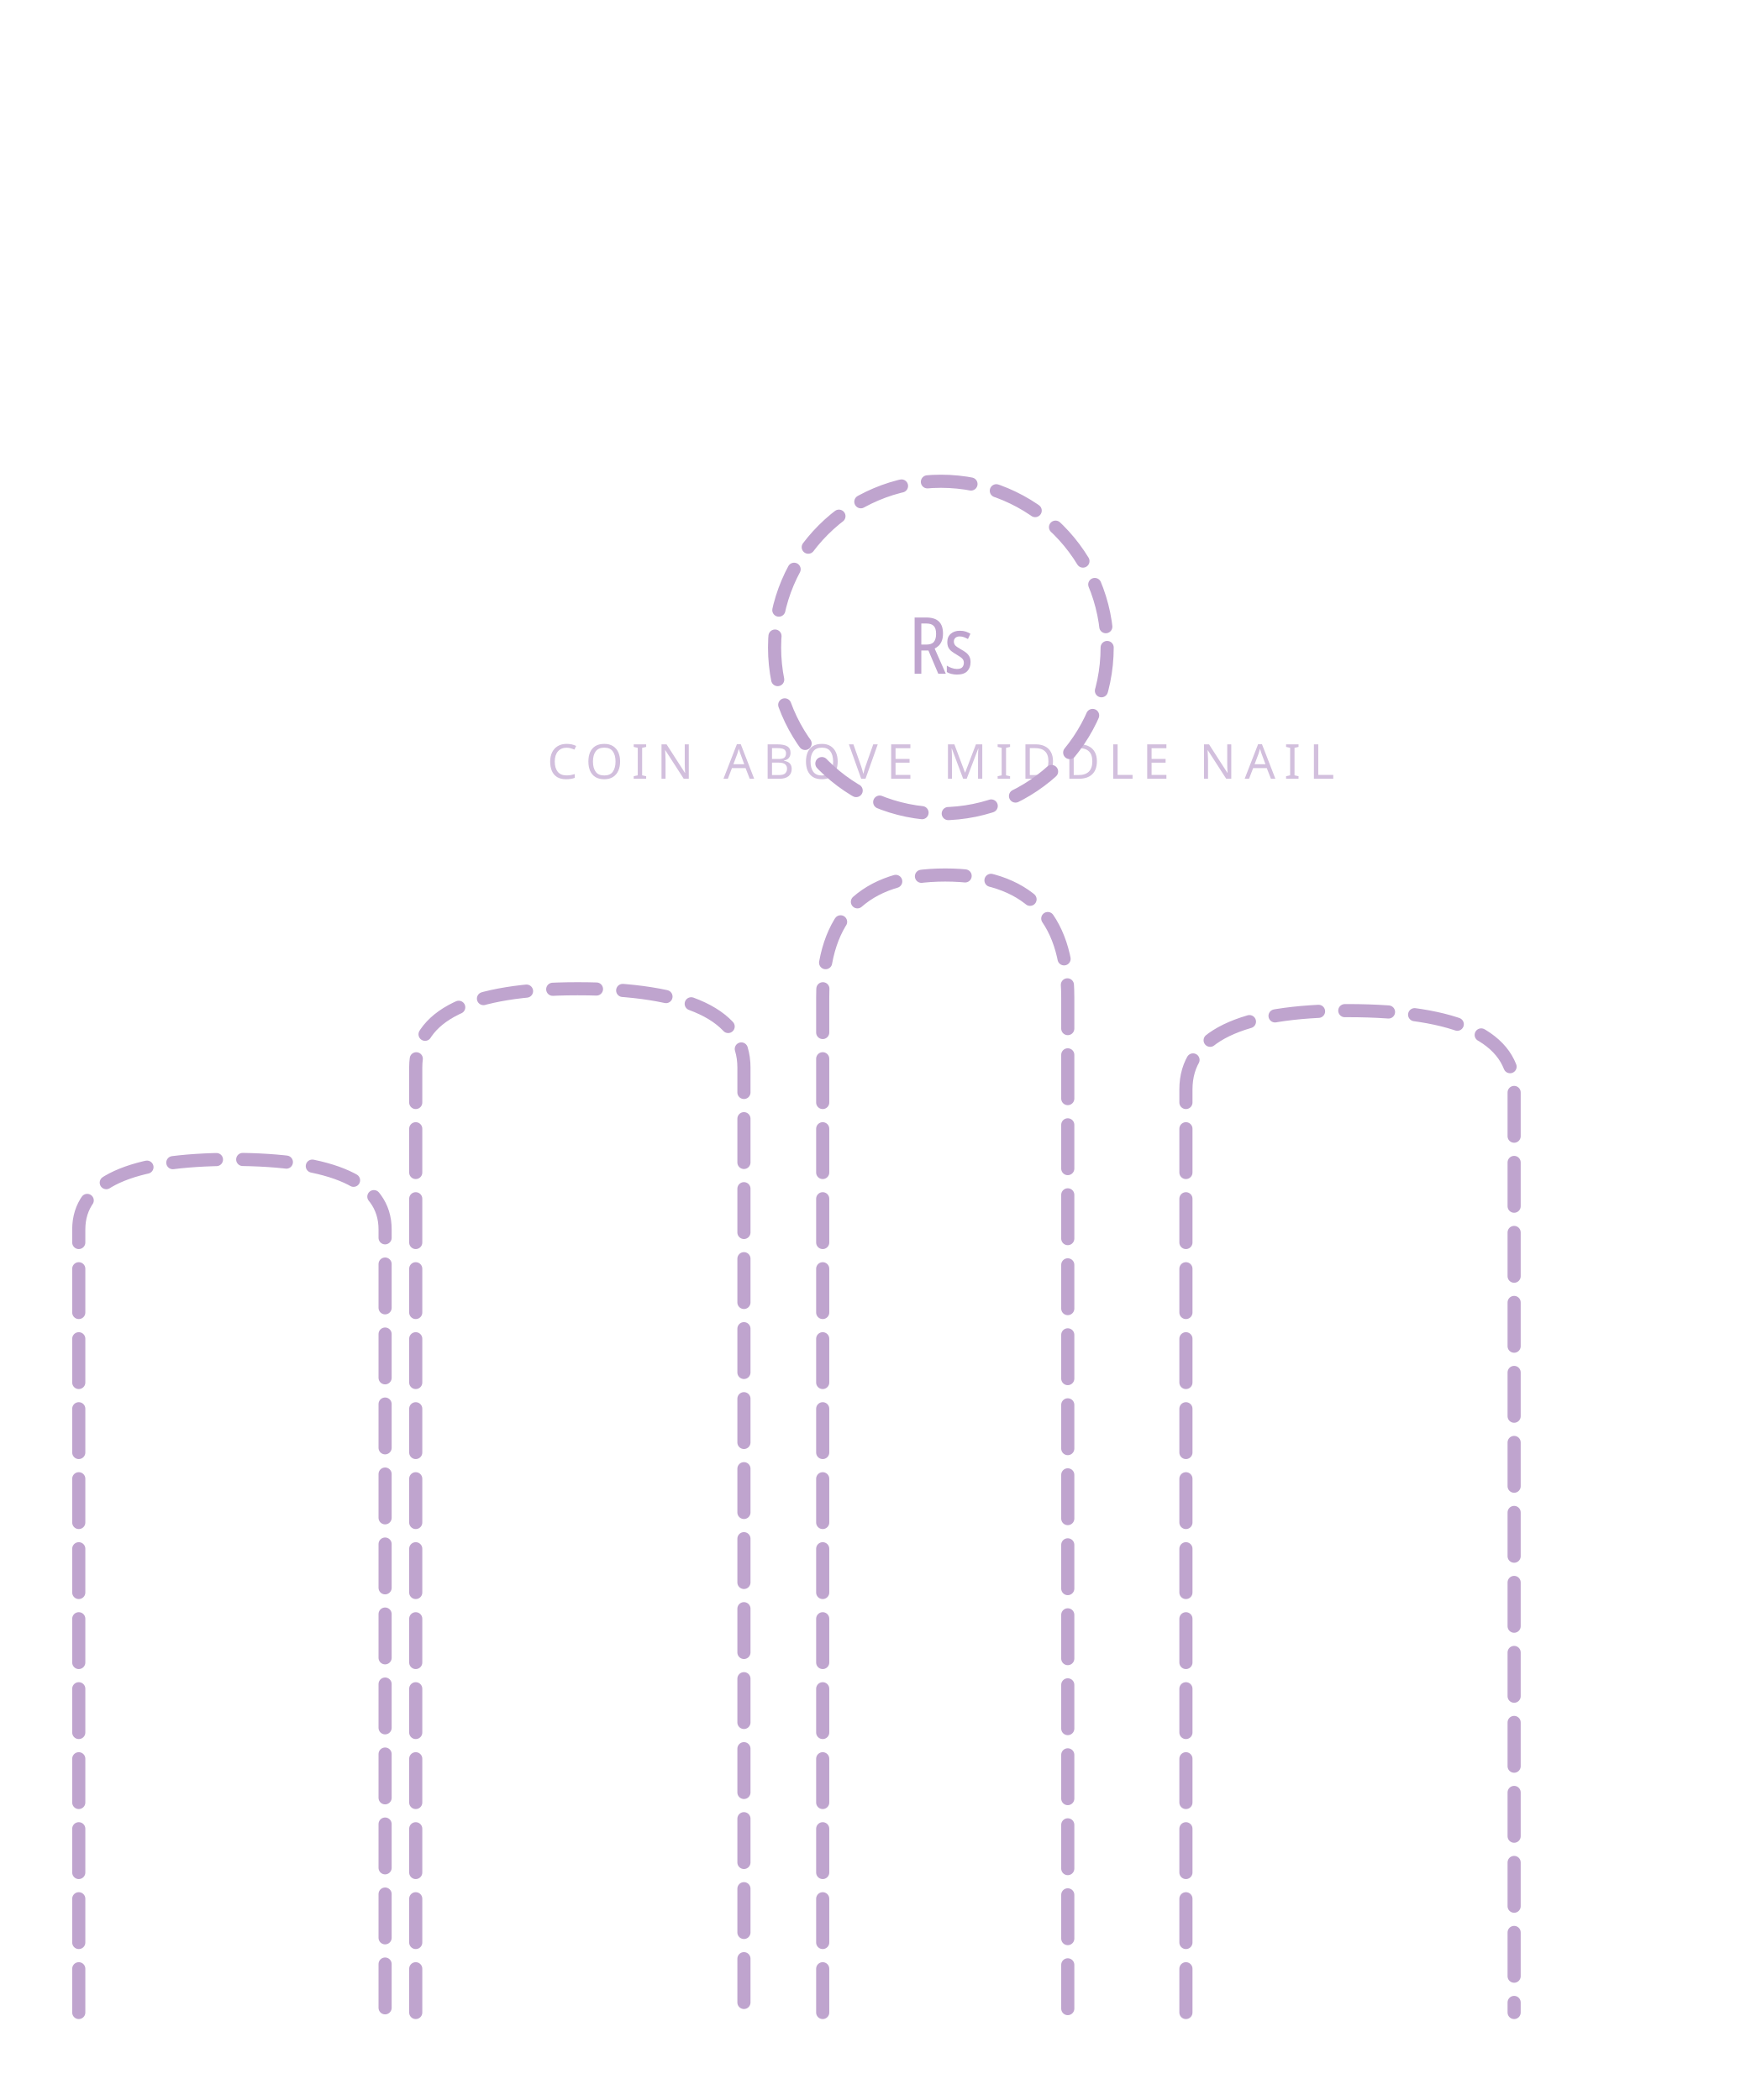
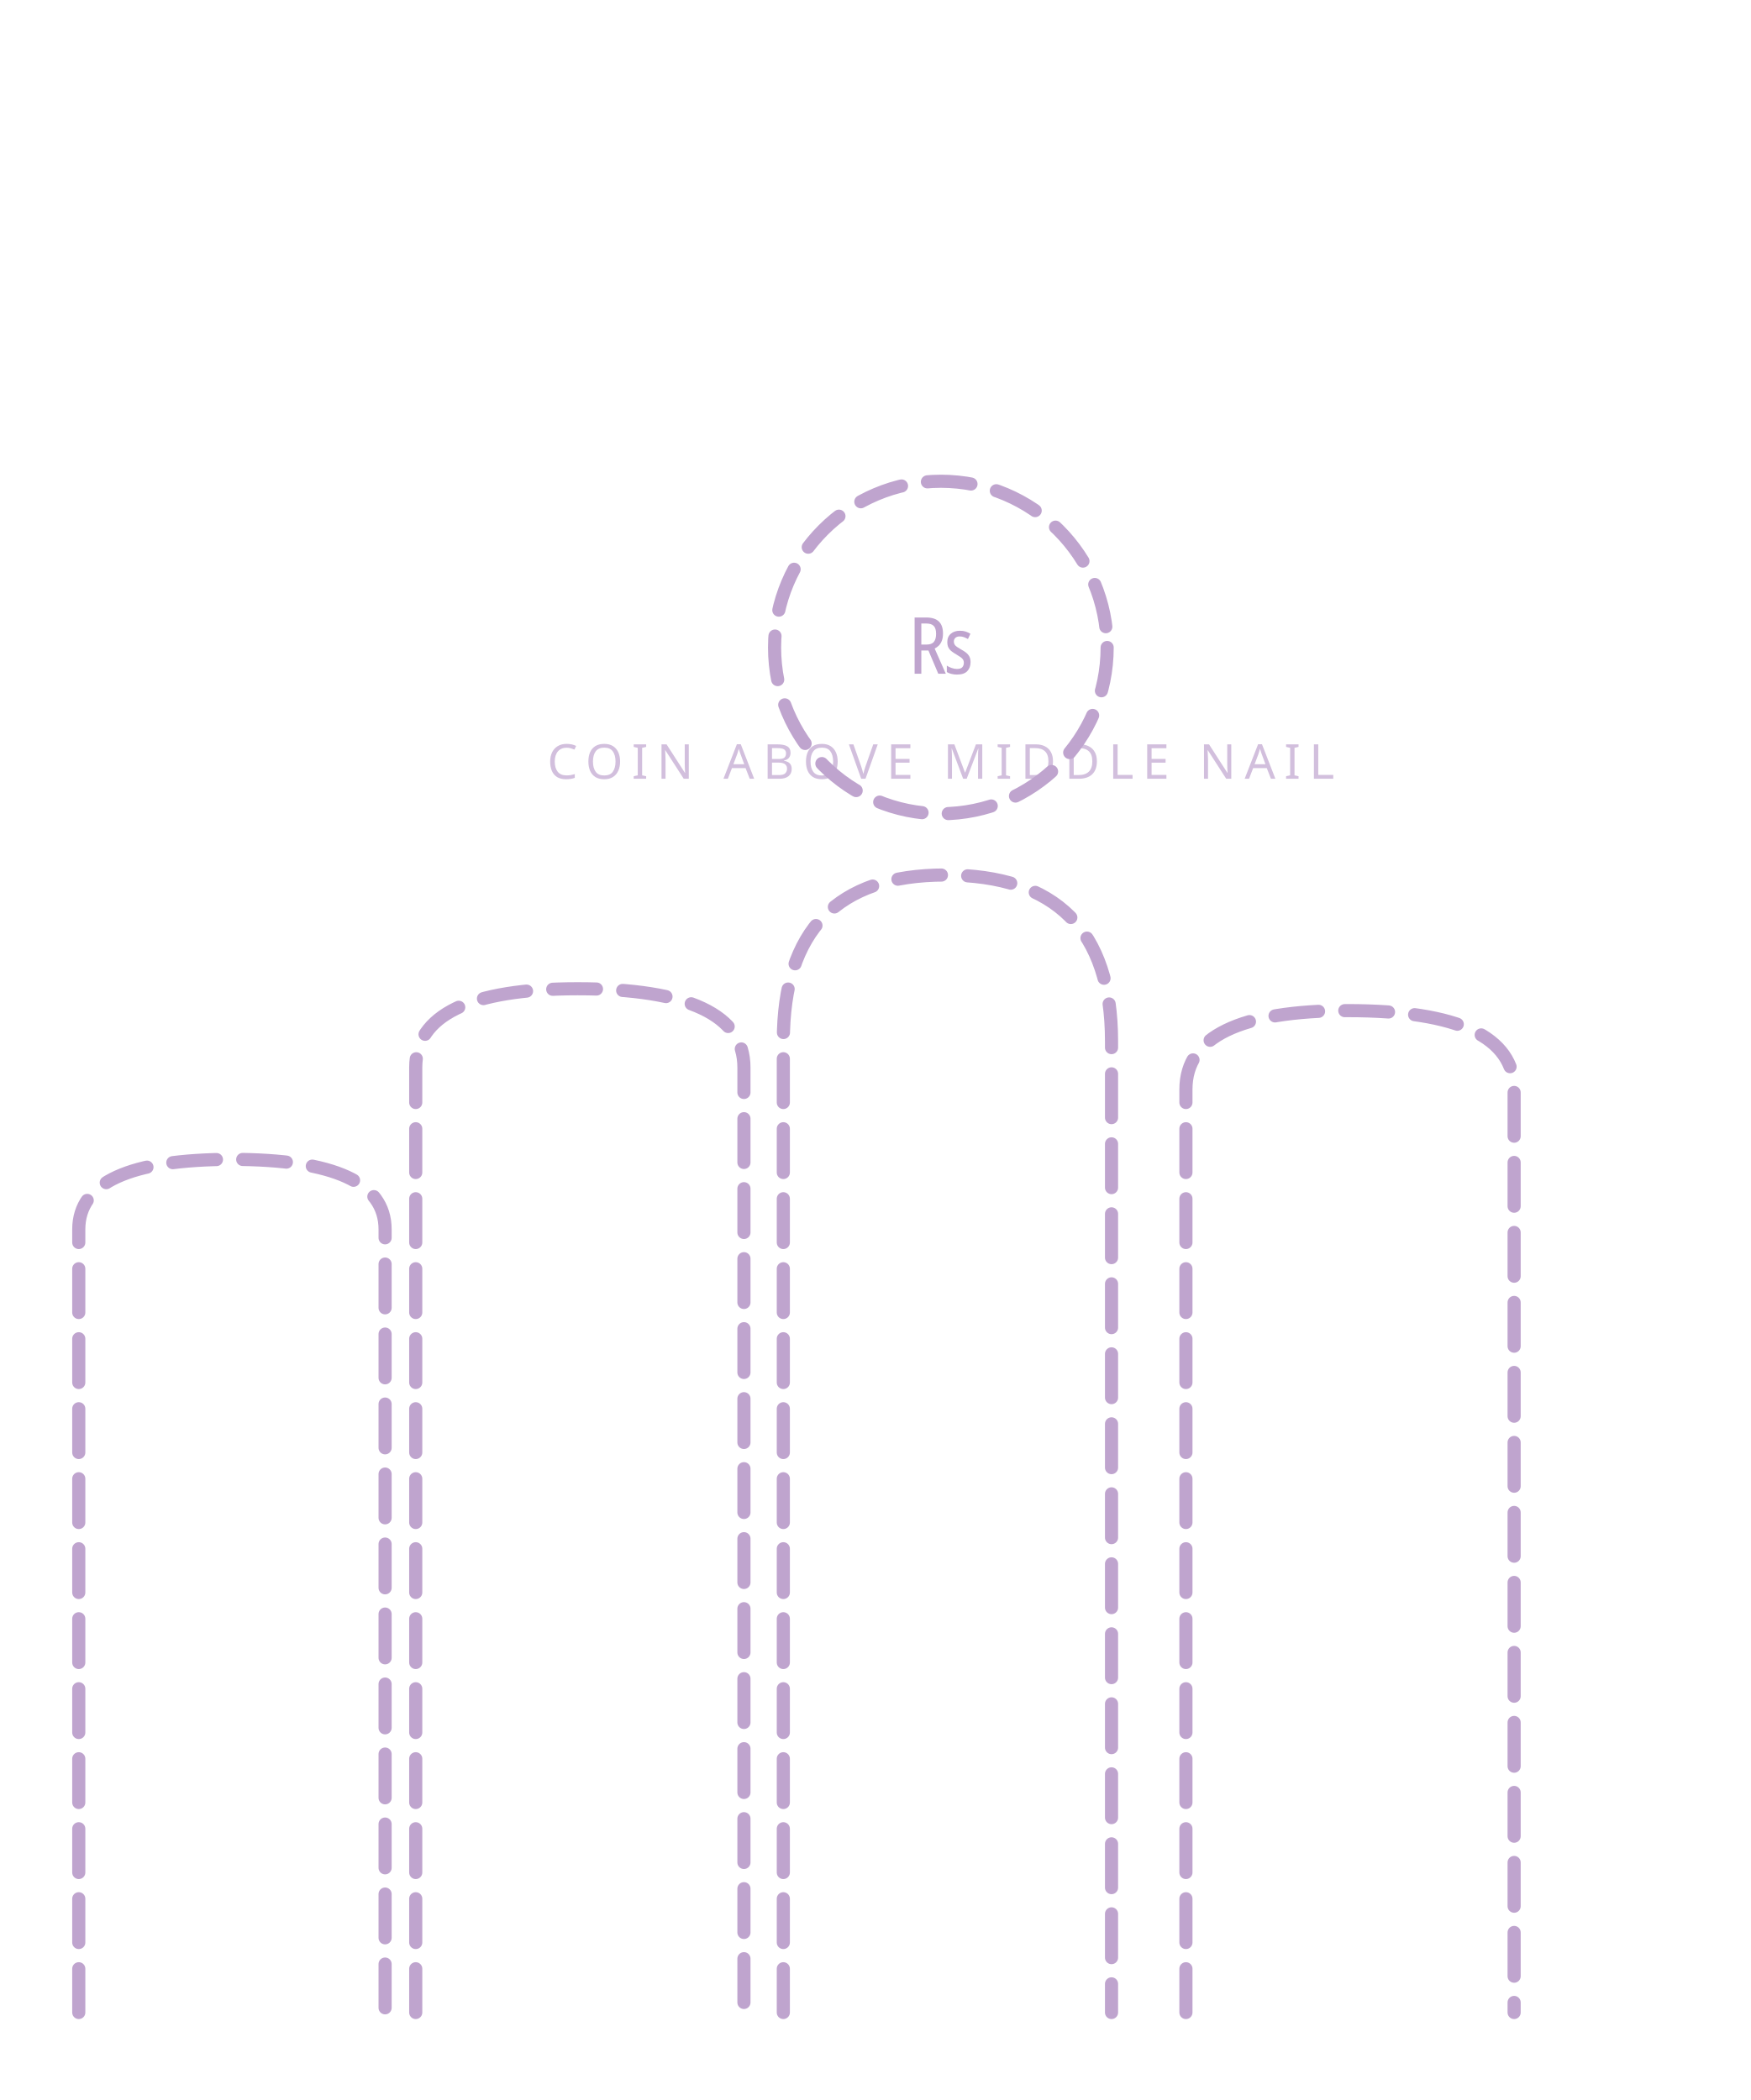
<svg xmlns="http://www.w3.org/2000/svg" viewBox="0 0 400 480" fill="none" stroke="#BFA4CE" stroke-linecap="round" stroke-linejoin="round">
  <circle cx="215" cy="148" r="38" stroke-width="3" stroke-dasharray="10 6" />
  <text x="215" y="154" text-anchor="middle" font-family="DM Sans, ui-sans-serif, system-ui" font-size="18" fill="#BFA4CE" stroke="none">₨</text>
  <path d="M18,460 L18,281 Q18,265 53,265 Q88,265 88,281 L88,460" stroke-width="3" stroke-dasharray="10 6" />
  <path d="M95,460 L95,244 Q95,226 132,226 Q170,226 170,244 L170,460" stroke-width="3" stroke-dasharray="10 6" />
-   <path d="M188,460 L188,228 Q188,200 216,200 Q244,200 244,228 L244,460" stroke-width="3" stroke-dasharray="10 6" />
+   <path d="M179,460 L179,238 Q179,200 216,200 Q254,200 254,238 L254,460" stroke-width="3" stroke-dasharray="10 6" />
  <path d="M271,460 L271,249 Q271,231 308,231 Q346,231 346,249 L346,460" stroke-width="3" stroke-dasharray="10 6" />
  <text x="215" y="178" text-anchor="middle" font-family="DM Sans, ui-sans-serif, system-ui" font-size="11" letter-spacing="2" fill="#BFA4CE" stroke="none" opacity="0.7">COIN ABOVE MIDDLE NAIL</text>
</svg>
